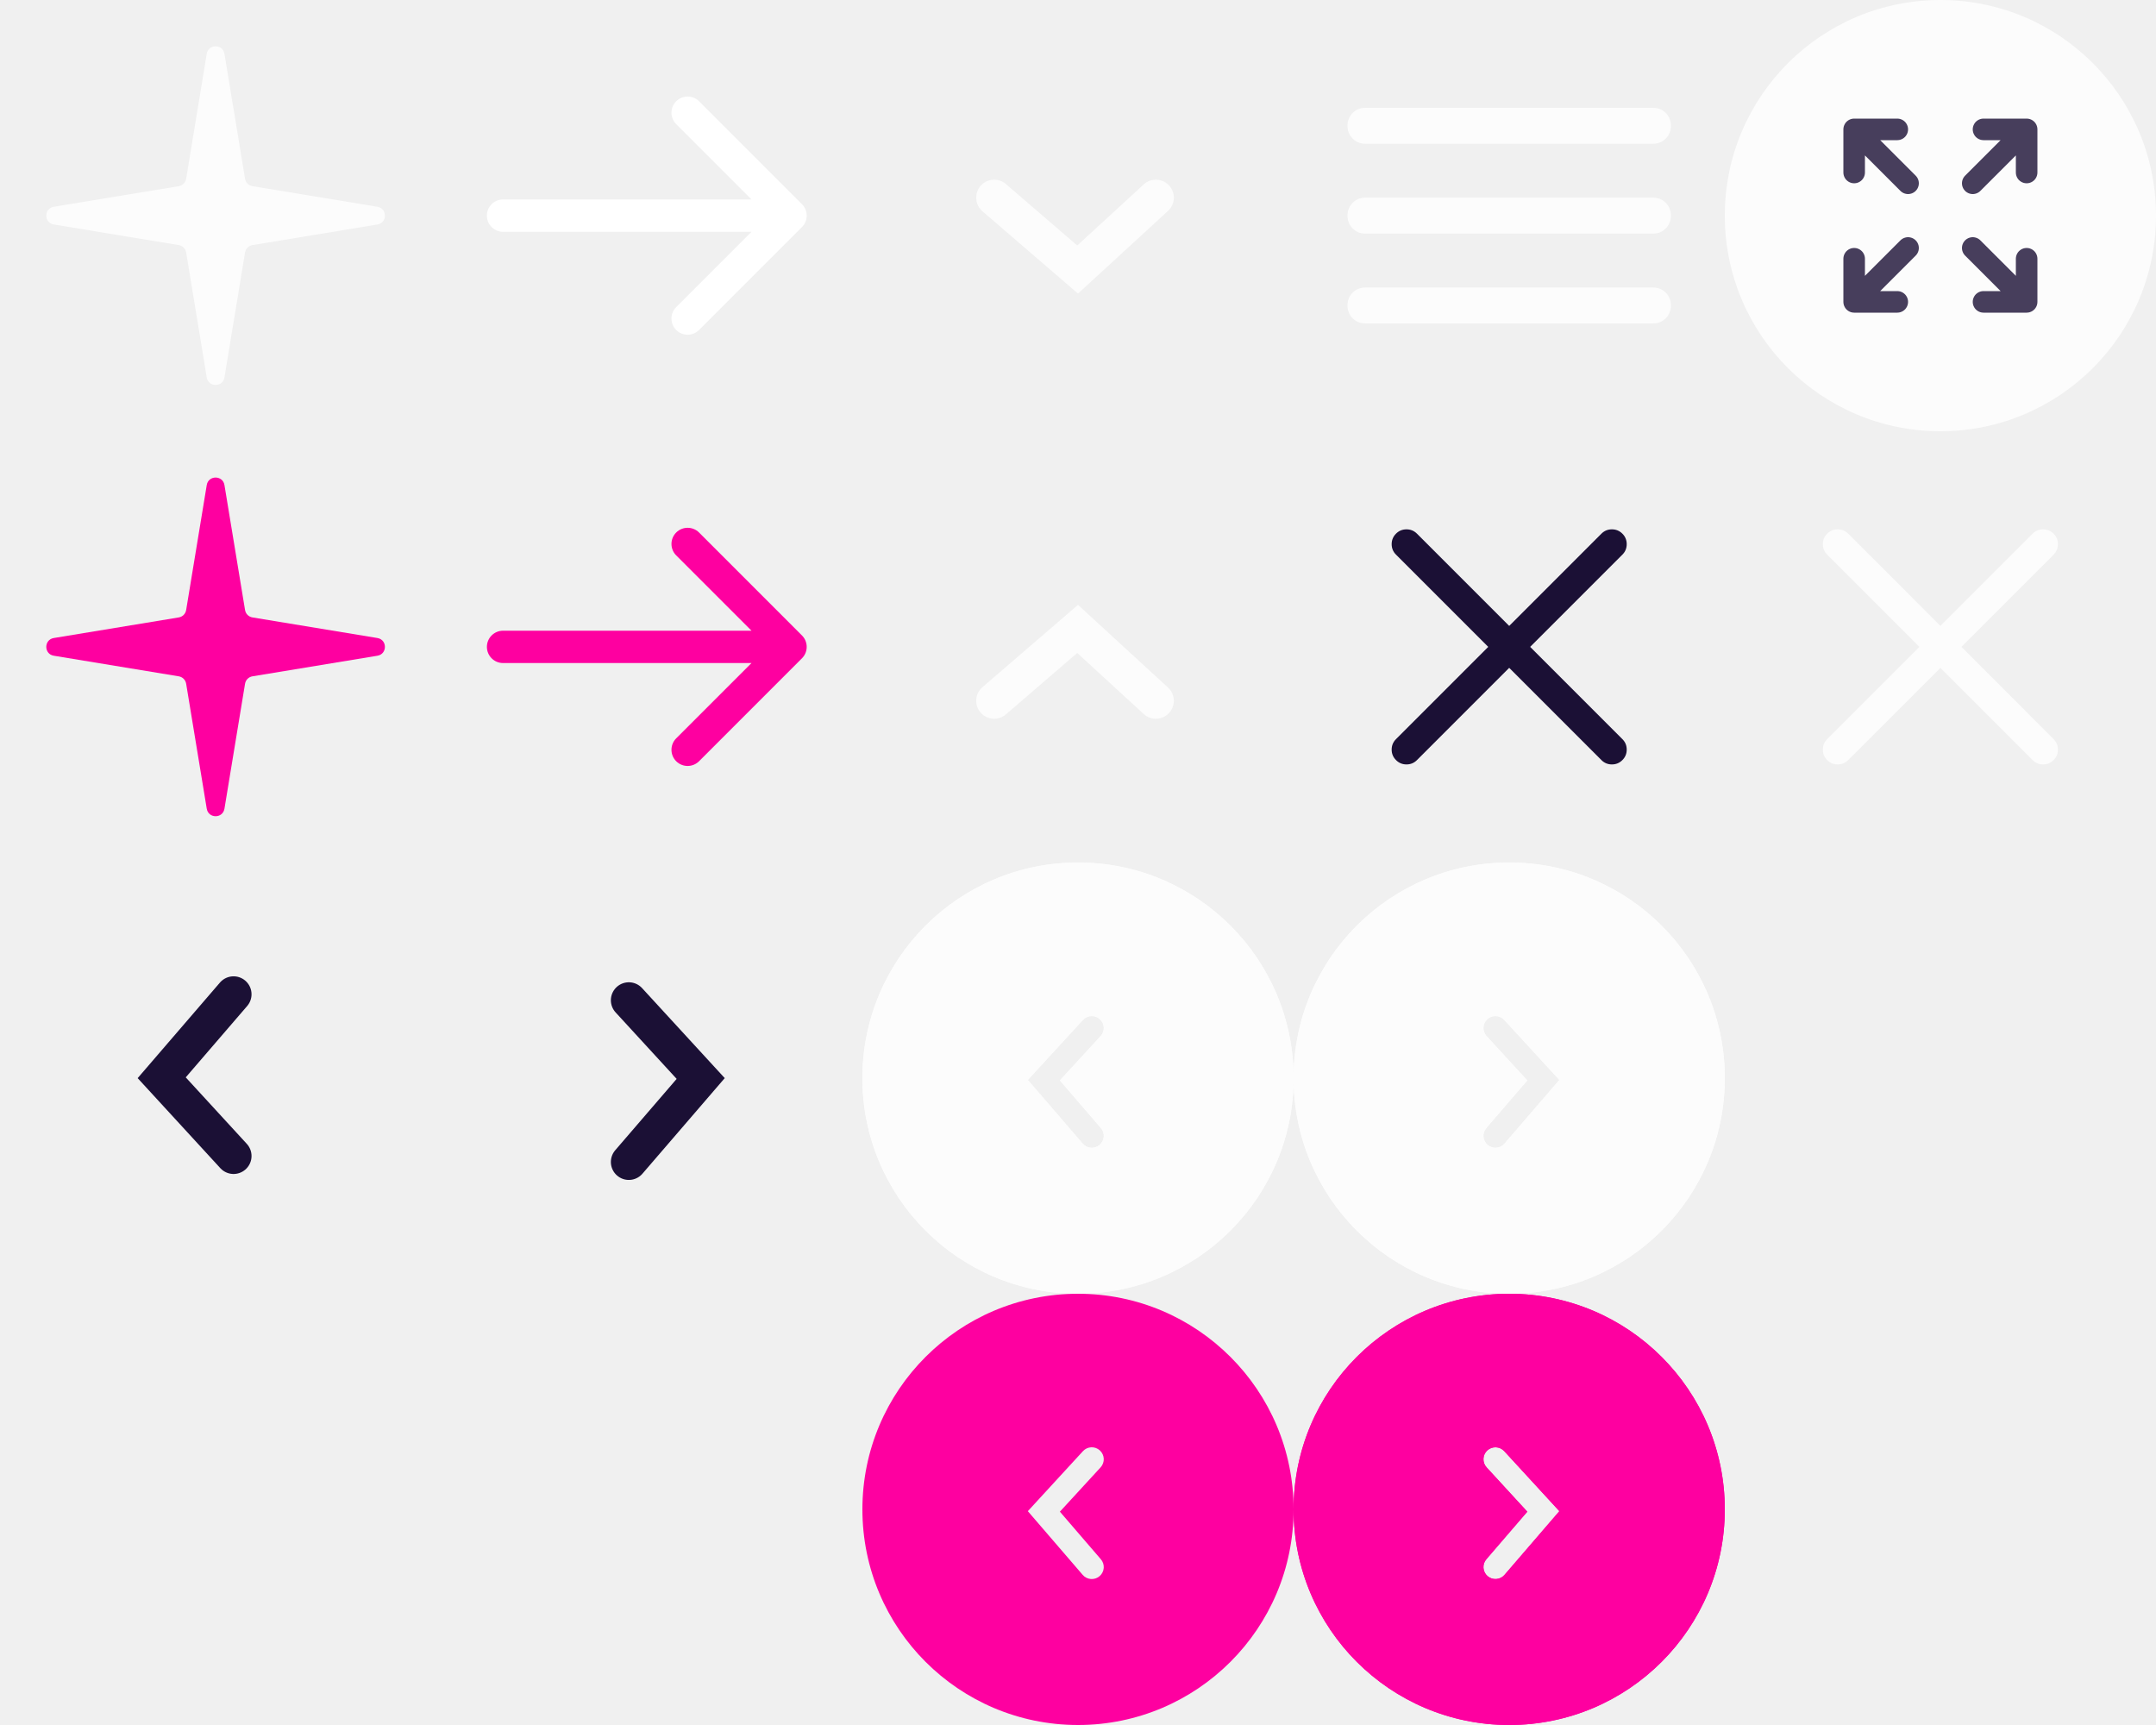
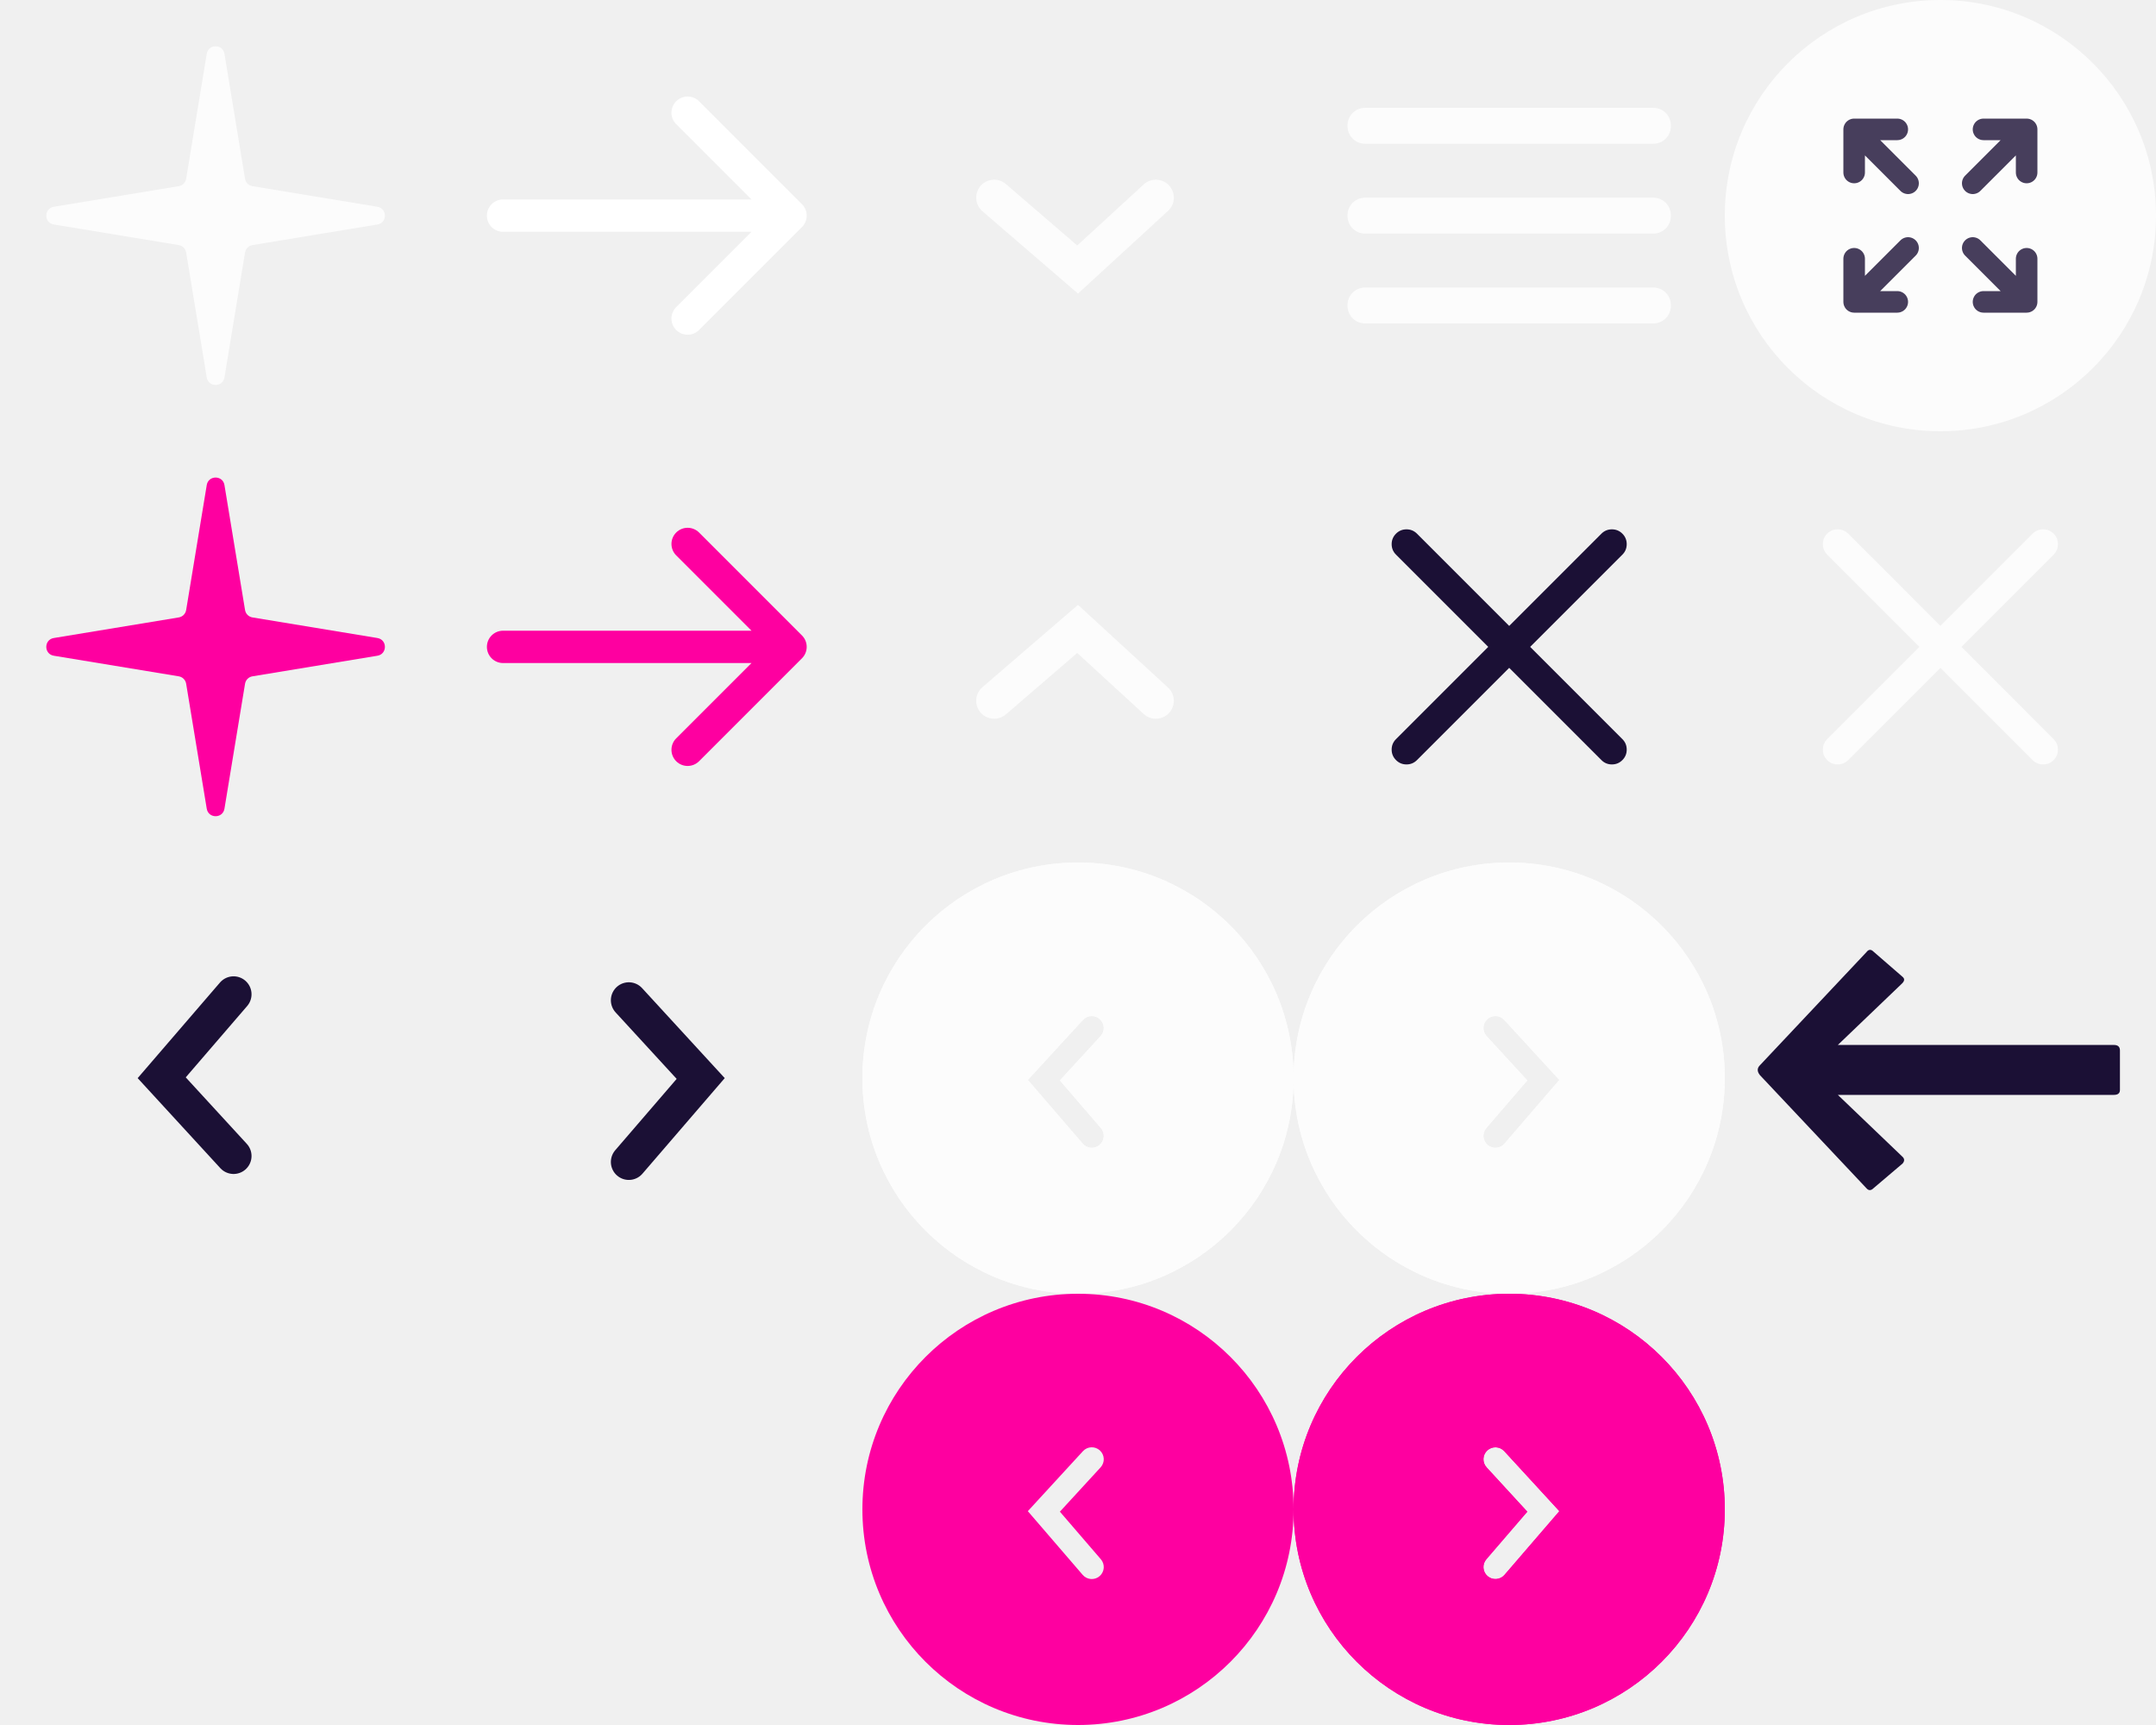
<svg xmlns="http://www.w3.org/2000/svg" width="120" height="96" viewBox="0 0 120 96" fill="none">
  <g clip-path="url(#clip0_4014_6997)">
    <path d="M11.507 2.995C11.599 2.437 12.401 2.437 12.493 2.995L13.639 9.949C13.674 10.161 13.839 10.326 14.051 10.361L21.005 11.507C21.563 11.599 21.563 12.401 21.005 12.493L14.051 13.639C13.839 13.674 13.674 13.839 13.639 14.051L12.493 21.005C12.401 21.563 11.599 21.563 11.507 21.005L10.361 14.051C10.326 13.839 10.161 13.674 9.949 13.639L2.995 12.493C2.437 12.401 2.437 11.599 2.995 11.507L9.949 10.361C10.161 10.326 10.326 10.161 10.361 9.949L11.507 2.995Z" fill="#FCFCFC" />
    <path d="M11.507 26.995C11.599 26.437 12.401 26.437 12.493 26.995L13.639 33.949C13.674 34.161 13.839 34.326 14.051 34.361L21.005 35.507C21.563 35.599 21.563 36.401 21.005 36.493L14.051 37.639C13.839 37.674 13.674 37.839 13.639 38.051L12.493 45.005C12.401 45.563 11.599 45.563 11.507 45.005L10.361 38.051C10.326 37.839 10.161 37.674 9.949 37.639L2.995 36.493C2.437 36.401 2.437 35.599 2.995 35.507L9.949 34.361C10.161 34.326 10.326 34.161 10.361 33.949L11.507 26.995Z" fill="#FE00A0" />
    <path d="M55.334 11L59.979 15L64.334 11" stroke="#FCFCFC" stroke-width="2" stroke-linecap="round" />
    <path d="M55.334 39L59.979 35L64.334 39" stroke="#FCFCFC" stroke-width="2" stroke-linecap="round" />
    <path d="M28 11.1C27.503 11.1 27.1 11.503 27.1 12C27.1 12.497 27.503 12.9 28 12.9V11.1ZM44.636 12.636C44.988 12.285 44.988 11.715 44.636 11.364L38.909 5.636C38.557 5.285 37.987 5.285 37.636 5.636C37.285 5.988 37.285 6.557 37.636 6.909L42.727 12L37.636 17.091C37.285 17.443 37.285 18.012 37.636 18.364C37.987 18.715 38.557 18.715 38.909 18.364L44.636 12.636ZM28 12.9H44V11.1H28V12.9Z" fill="white" />
    <path d="M28 35.1C27.503 35.1 27.1 35.503 27.1 36C27.1 36.497 27.503 36.9 28 36.9V35.1ZM44.636 36.636C44.988 36.285 44.988 35.715 44.636 35.364L38.909 29.636C38.557 29.285 37.987 29.285 37.636 29.636C37.285 29.988 37.285 30.557 37.636 30.909L42.727 36L37.636 41.091C37.285 41.443 37.285 42.013 37.636 42.364C37.987 42.715 38.557 42.715 38.909 42.364L44.636 36.636ZM28 36.9H44V35.1H28V36.9Z" fill="#FE00A0" />
    <mask id="mask0_4014_6997" style="mask-type:alpha" maskUnits="userSpaceOnUse" x="72" y="0" width="24" height="24">
      <rect x="72" width="24" height="24" fill="#D9D9D9" />
    </mask>
    <g mask="url(#mask0_4014_6997)">
      <path d="M76 18C75.717 18 75.479 17.904 75.287 17.712C75.096 17.521 75 17.283 75 17C75 16.717 75.096 16.479 75.287 16.288C75.479 16.096 75.717 16 76 16H92C92.283 16 92.521 16.096 92.713 16.288C92.904 16.479 93 16.717 93 17C93 17.283 92.904 17.521 92.713 17.712C92.521 17.904 92.283 18 92 18H76ZM76 13C75.717 13 75.479 12.904 75.287 12.713C75.096 12.521 75 12.283 75 12C75 11.717 75.096 11.479 75.287 11.287C75.479 11.096 75.717 11 76 11H92C92.283 11 92.521 11.096 92.713 11.287C92.904 11.479 93 11.717 93 12C93 12.283 92.904 12.521 92.713 12.713C92.521 12.904 92.283 13 92 13H76ZM76 8C75.717 8 75.479 7.904 75.287 7.713C75.096 7.521 75 7.283 75 7C75 6.717 75.096 6.479 75.287 6.287C75.479 6.096 75.717 6 76 6H92C92.283 6 92.521 6.096 92.713 6.287C92.904 6.479 93 6.717 93 7C93 7.283 92.904 7.521 92.713 7.713C92.521 7.904 92.283 8 92 8H76Z" fill="#FCFCFC" />
    </g>
    <rect x="96" width="24" height="24" rx="12" fill="#FCFCFC" />
    <path d="M105.6 7.2H103.2M103.2 7.2V9.6M103.2 7.2L106.2 10.2M110.4 7.2H112.8M112.8 7.2V9.6M112.8 7.2L109.8 10.2M105.6 16.8H103.2M103.2 16.8V14.4M103.2 16.8L106.2 13.8M110.4 16.8H112.8M112.8 16.8V14.4M112.8 16.8L109.8 13.8" stroke="#1B1035" stroke-opacity="0.8" stroke-width="1.2" stroke-linecap="round" stroke-linejoin="round" />
    <path d="M13 55.334L9 59.979L13 64.334" stroke="#1B1035" stroke-width="2" stroke-linecap="round" />
    <path d="M35 64.666L39 60.021L35 55.666" stroke="#1B1035" stroke-width="2" stroke-linecap="round" />
    <mask id="path-13-inside-1_4014_6997" fill="white">
      <path fill-rule="evenodd" clip-rule="evenodd" d="M60 48C53.373 48 48 53.373 48 60C48 66.627 53.373 72 60 72C66.627 72 72 66.627 72 60C72 53.373 66.627 48 60 48ZM61.272 62.776C61.513 63.055 61.481 63.476 61.202 63.716C60.923 63.956 60.502 63.925 60.262 63.646L57.595 60.549L57.208 60.1L57.609 59.663L60.276 56.76C60.525 56.489 60.947 56.471 61.218 56.72C61.489 56.969 61.507 57.391 61.258 57.662L58.992 60.128L61.272 62.776Z" />
    </mask>
    <path fill-rule="evenodd" clip-rule="evenodd" d="M60 48C53.373 48 48 53.373 48 60C48 66.627 53.373 72 60 72C66.627 72 72 66.627 72 60C72 53.373 66.627 48 60 48ZM61.272 62.776C61.513 63.055 61.481 63.476 61.202 63.716C60.923 63.956 60.502 63.925 60.262 63.646L57.595 60.549L57.208 60.1L57.609 59.663L60.276 56.76C60.525 56.489 60.947 56.471 61.218 56.72C61.489 56.969 61.507 57.391 61.258 57.662L58.992 60.128L61.272 62.776Z" fill="#FCFCFC" />
-     <path d="M61.272 62.776L62.409 61.797L62.409 61.797L61.272 62.776ZM60.262 63.646L61.399 62.667L61.399 62.667L60.262 63.646ZM57.595 60.549L56.459 61.528L56.459 61.528L57.595 60.549ZM57.208 60.1L56.104 59.085L55.201 60.067L56.072 61.078L57.208 60.1ZM57.609 59.663L56.505 58.648L56.505 58.648L57.609 59.663ZM60.276 56.76L61.381 57.774L61.381 57.774L60.276 56.76ZM61.218 56.72L60.203 57.824L60.203 57.824L61.218 56.72ZM61.258 57.662L60.153 56.647L60.153 56.647L61.258 57.662ZM58.992 60.128L57.888 59.114L56.985 60.096L57.856 61.107L58.992 60.128ZM49.5 60C49.5 54.201 54.201 49.5 60 49.5V46.5C52.544 46.5 46.5 52.544 46.5 60H49.5ZM60 70.5C54.201 70.5 49.5 65.799 49.5 60H46.5C46.5 67.456 52.544 73.5 60 73.5V70.5ZM70.5 60C70.5 65.799 65.799 70.5 60 70.5V73.5C67.456 73.5 73.5 67.456 73.5 60H70.5ZM60 49.5C65.799 49.5 70.5 54.201 70.5 60H73.5C73.5 52.544 67.456 46.5 60 46.5V49.5ZM62.181 64.853C63.088 64.072 63.19 62.704 62.409 61.797L60.136 63.754C59.835 63.406 59.875 62.88 60.223 62.579L62.181 64.853ZM59.125 64.624C59.906 65.531 61.274 65.633 62.181 64.853L60.223 62.579C60.572 62.279 61.098 62.318 61.399 62.667L59.125 64.624ZM56.459 61.528L59.125 64.624L61.399 62.667L58.732 59.57L56.459 61.528ZM56.072 61.078L56.459 61.528L58.732 59.57L58.345 59.121L56.072 61.078ZM56.505 58.648L56.104 59.085L58.313 61.114L58.714 60.678L56.505 58.648ZM59.171 55.745L56.505 58.648L58.714 60.678L61.381 57.774L59.171 55.745ZM62.233 55.615C61.352 54.806 59.981 54.864 59.171 55.745L61.381 57.774C61.069 58.113 60.542 58.136 60.203 57.824L62.233 55.615ZM62.363 58.676C63.172 57.795 63.114 56.424 62.233 55.615L60.203 57.824C59.864 57.513 59.842 56.986 60.153 56.647L62.363 58.676ZM60.097 61.143L62.363 58.676L60.153 56.647L57.888 59.114L60.097 61.143ZM62.409 61.797L60.129 59.149L57.856 61.107L60.136 63.754L62.409 61.797Z" fill="#FCFCFC" mask="url(#path-13-inside-1_4014_6997)" />
+     <path d="M61.272 62.776L62.409 61.797H62.409L61.272 62.776ZM60.262 63.646L61.399 62.667L61.399 62.667L60.262 63.646ZM57.595 60.549L56.459 61.528L56.459 61.528L57.595 60.549ZM57.208 60.1L56.104 59.085L55.201 60.067L56.072 61.078L57.208 60.1ZM57.609 59.663L56.505 58.648L57.609 59.663ZM60.276 56.76L61.381 57.774L60.276 56.76ZM61.218 56.72L60.203 57.824L60.203 57.824L61.218 56.72ZM61.258 57.662L60.153 56.647L60.153 56.647L61.258 57.662ZM58.992 60.128L57.888 59.114L56.985 60.096L57.856 61.107L58.992 60.128ZM49.5 60C49.5 54.201 54.201 49.5 60 49.5V46.5C52.544 46.5 46.5 52.544 46.5 60H49.5ZM60 70.5C54.201 70.5 49.5 65.799 49.5 60H46.5C46.5 67.456 52.544 73.5 60 73.5V70.5ZM70.5 60C70.5 65.799 65.799 70.5 60 70.5V73.5C67.456 73.5 73.5 67.456 73.5 60H70.5ZM60 49.5C65.799 49.5 70.5 54.201 70.5 60H73.5C73.5 52.544 67.456 46.5 60 46.5V49.5ZM62.181 64.853C63.088 64.072 63.19 62.704 62.409 61.797L60.136 63.754C59.835 63.406 59.875 62.88 60.223 62.579L62.181 64.853ZM59.125 64.624C59.906 65.531 61.274 65.633 62.181 64.853L60.223 62.579C60.572 62.279 61.098 62.318 61.399 62.667L59.125 64.624ZM56.459 61.528L59.125 64.624L61.399 62.667L58.732 59.57L56.459 61.528ZM56.072 61.078L56.459 61.528L58.732 59.57L58.345 59.121L56.072 61.078ZM56.505 58.648L56.104 59.085L58.313 61.114L58.714 60.678L56.505 58.648ZM59.171 55.745L56.505 58.648L58.714 60.678L61.381 57.774L59.171 55.745ZM62.233 55.615C61.352 54.806 59.981 54.864 59.171 55.745L61.381 57.774C61.069 58.113 60.542 58.136 60.203 57.824L62.233 55.615ZM62.363 58.676C63.172 57.795 63.114 56.424 62.233 55.615L60.203 57.824C59.864 57.513 59.842 56.986 60.153 56.647L62.363 58.676ZM60.097 61.143L62.363 58.676L60.153 56.647L57.888 59.114L60.097 61.143ZM62.409 61.797L60.129 59.149L57.856 61.107L60.136 63.754L62.409 61.797Z" fill="#FCFCFC" mask="url(#path-13-inside-1_4014_6997)" />
    <mask id="path-15-inside-2_4014_6997" fill="white">
      <path fill-rule="evenodd" clip-rule="evenodd" d="M84 48C77.373 48 72 53.373 72 60C72 66.627 77.373 72 84 72C90.627 72 96 66.627 96 60C96 53.373 90.627 48 84 48ZM82.728 62.776C82.487 63.055 82.519 63.476 82.798 63.716C83.077 63.956 83.498 63.925 83.738 63.646L86.405 60.549L86.792 60.1L86.391 59.663L83.724 56.76C83.475 56.489 83.053 56.471 82.782 56.72C82.511 56.969 82.493 57.391 82.742 57.662L85.007 60.128L82.728 62.776Z" />
    </mask>
    <path fill-rule="evenodd" clip-rule="evenodd" d="M84 48C77.373 48 72 53.373 72 60C72 66.627 77.373 72 84 72C90.627 72 96 66.627 96 60C96 53.373 90.627 48 84 48ZM82.728 62.776C82.487 63.055 82.519 63.476 82.798 63.716C83.077 63.956 83.498 63.925 83.738 63.646L86.405 60.549L86.792 60.1L86.391 59.663L83.724 56.76C83.475 56.489 83.053 56.471 82.782 56.72C82.511 56.969 82.493 57.391 82.742 57.662L85.007 60.128L82.728 62.776Z" fill="#FCFCFC" />
-     <path d="M82.728 62.776L81.591 61.797L81.591 61.797L82.728 62.776ZM83.738 63.646L82.601 62.667L82.601 62.667L83.738 63.646ZM86.405 60.549L87.541 61.528L87.541 61.528L86.405 60.549ZM86.792 60.1L87.928 61.078L88.799 60.067L87.896 59.085L86.792 60.1ZM86.391 59.663L87.495 58.648L87.495 58.648L86.391 59.663ZM83.724 56.76L82.619 57.774L82.619 57.774L83.724 56.76ZM82.782 56.72L83.797 57.824L83.797 57.824L82.782 56.72ZM82.742 57.662L83.847 56.647L83.847 56.647L82.742 57.662ZM85.007 60.128L86.144 61.107L87.015 60.096L86.112 59.114L85.007 60.128ZM73.5 60C73.5 54.201 78.201 49.5 84 49.5V46.5C76.544 46.5 70.5 52.544 70.5 60H73.5ZM84 70.5C78.201 70.5 73.5 65.799 73.5 60H70.5C70.5 67.456 76.544 73.5 84 73.5V70.5ZM94.5 60C94.5 65.799 89.799 70.5 84 70.5V73.5C91.456 73.5 97.5 67.456 97.5 60H94.5ZM84 49.5C89.799 49.5 94.5 54.201 94.5 60H97.5C97.5 52.544 91.456 46.5 84 46.5V49.5ZM83.777 62.579C84.125 62.88 84.165 63.406 83.864 63.754L81.591 61.797C80.81 62.704 80.912 64.072 81.819 64.853L83.777 62.579ZM82.601 62.667C82.902 62.318 83.428 62.279 83.777 62.579L81.819 64.853C82.726 65.633 84.094 65.531 84.875 64.624L82.601 62.667ZM85.268 59.57L82.601 62.667L84.875 64.624L87.541 61.528L85.268 59.57ZM85.655 59.121L85.268 59.57L87.541 61.528L87.928 61.078L85.655 59.121ZM85.286 60.678L85.687 61.114L87.896 59.085L87.495 58.648L85.286 60.678ZM82.619 57.774L85.286 60.678L87.495 58.648L84.829 55.745L82.619 57.774ZM83.797 57.824C83.458 58.136 82.93 58.113 82.619 57.774L84.829 55.745C84.019 54.864 82.648 54.806 81.767 55.615L83.797 57.824ZM83.847 56.647C84.158 56.986 84.136 57.513 83.797 57.824L81.767 55.615C80.886 56.424 80.828 57.795 81.637 58.676L83.847 56.647ZM86.112 59.114L83.847 56.647L81.637 58.676L83.903 61.143L86.112 59.114ZM83.864 63.754L86.144 61.107L83.871 59.149L81.591 61.797L83.864 63.754Z" fill="#FCFCFC" mask="url(#path-15-inside-2_4014_6997)" />
+     <path d="M82.728 62.776L81.591 61.797H81.591L82.728 62.776ZM83.738 63.646L82.601 62.667L82.601 62.667L83.738 63.646ZM86.405 60.549L87.541 61.528L87.541 61.528L86.405 60.549ZM86.792 60.1L87.928 61.078L88.799 60.067L87.896 59.085L86.792 60.1ZM86.391 59.663L87.495 58.648L86.391 59.663ZM83.724 56.76L82.619 57.774L83.724 56.76ZM82.782 56.72L83.797 57.824L83.797 57.824L82.782 56.72ZM82.742 57.662L83.847 56.647L83.847 56.647L82.742 57.662ZM85.007 60.128L86.144 61.107L87.015 60.096L86.112 59.114L85.007 60.128ZM73.5 60C73.5 54.201 78.201 49.5 84 49.5V46.5C76.544 46.5 70.5 52.544 70.5 60H73.5ZM84 70.5C78.201 70.5 73.5 65.799 73.5 60H70.5C70.5 67.456 76.544 73.5 84 73.5V70.5ZM94.5 60C94.5 65.799 89.799 70.5 84 70.5V73.5C91.456 73.5 97.5 67.456 97.5 60H94.5ZM84 49.5C89.799 49.5 94.5 54.201 94.5 60H97.5C97.5 52.544 91.456 46.5 84 46.5V49.5ZM83.777 62.579C84.125 62.88 84.165 63.406 83.864 63.754L81.591 61.797C80.81 62.704 80.912 64.072 81.819 64.853L83.777 62.579ZM82.601 62.667C82.902 62.318 83.428 62.279 83.777 62.579L81.819 64.853C82.726 65.633 84.094 65.531 84.875 64.624L82.601 62.667ZM85.268 59.57L82.601 62.667L84.875 64.624L87.541 61.528L85.268 59.57ZM85.655 59.121L85.268 59.57L87.541 61.528L87.928 61.078L85.655 59.121ZM85.286 60.678L85.687 61.114L87.896 59.085L87.495 58.648L85.286 60.678ZM82.619 57.774L85.286 60.678L87.495 58.648L84.829 55.745L82.619 57.774ZM83.797 57.824C83.458 58.136 82.93 58.113 82.619 57.774L84.829 55.745C84.019 54.864 82.648 54.806 81.767 55.615L83.797 57.824ZM83.847 56.647C84.158 56.986 84.136 57.513 83.797 57.824L81.767 55.615C80.886 56.424 80.828 57.795 81.637 58.676L83.847 56.647ZM86.112 59.114L83.847 56.647L81.637 58.676L83.903 61.143L86.112 59.114ZM83.864 63.754L86.144 61.107L83.871 59.149L81.591 61.797L83.864 63.754Z" fill="#FCFCFC" mask="url(#path-15-inside-2_4014_6997)" />
    <mask id="mask1_4014_6997" style="mask-type:alpha" maskUnits="userSpaceOnUse" x="72" y="24" width="24" height="24">
      <rect x="72" y="24" width="24" height="24" fill="#D9D9D9" />
    </mask>
    <g mask="url(#mask1_4014_6997)">
      <path d="M84 37.167L78.867 42.3C78.705 42.462 78.511 42.542 78.283 42.542C78.055 42.542 77.861 42.462 77.7 42.3C77.539 42.139 77.458 41.945 77.458 41.717C77.458 41.489 77.539 41.295 77.7 41.134L82.833 36L77.7 30.867C77.539 30.706 77.458 30.511 77.458 30.284C77.458 30.056 77.539 29.861 77.7 29.7C77.861 29.539 78.055 29.459 78.283 29.459C78.511 29.459 78.705 29.539 78.867 29.7L84 34.834L89.133 29.7C89.294 29.539 89.489 29.459 89.716 29.459C89.944 29.459 90.139 29.539 90.3 29.7C90.461 29.861 90.541 30.056 90.541 30.284C90.541 30.511 90.461 30.706 90.3 30.867L85.166 36L90.3 41.134C90.461 41.295 90.541 41.489 90.541 41.717C90.541 41.945 90.461 42.139 90.3 42.3C90.139 42.462 89.944 42.542 89.716 42.542C89.489 42.542 89.294 42.462 89.133 42.3L84 37.167Z" fill="#1B1035" />
    </g>
    <mask id="mask2_4014_6997" style="mask-type:alpha" maskUnits="userSpaceOnUse" x="96" y="24" width="24" height="24">
      <rect x="96" y="24" width="24" height="24" fill="#D9D9D9" />
    </mask>
    <g mask="url(#mask2_4014_6997)">
      <path d="M108 37.167L102.867 42.3C102.705 42.462 102.511 42.542 102.283 42.542C102.055 42.542 101.861 42.462 101.7 42.3C101.539 42.139 101.458 41.945 101.458 41.717C101.458 41.489 101.539 41.295 101.7 41.134L106.833 36L101.7 30.867C101.539 30.706 101.458 30.511 101.458 30.284C101.458 30.056 101.539 29.861 101.7 29.7C101.861 29.539 102.055 29.459 102.283 29.459C102.511 29.459 102.705 29.539 102.867 29.7L108 34.834L113.133 29.7C113.294 29.539 113.489 29.459 113.717 29.459C113.944 29.459 114.139 29.539 114.3 29.7C114.461 29.861 114.542 30.056 114.542 30.284C114.542 30.511 114.461 30.706 114.3 30.867L109.167 36L114.3 41.134C114.461 41.295 114.542 41.489 114.542 41.717C114.542 41.945 114.461 42.139 114.3 42.3C114.139 42.462 113.944 42.542 113.717 42.542C113.489 42.542 113.294 42.462 113.133 42.3L108 37.167Z" fill="#FCFCFC" />
    </g>
    <path fill-rule="evenodd" clip-rule="evenodd" d="M60 72C53.373 72 48 77.373 48 84C48 90.627 53.373 96 60 96C66.627 96 72 90.627 72 84C72 77.373 66.627 72 60 72ZM61.272 86.776C61.513 87.055 61.481 87.476 61.202 87.716C60.923 87.956 60.502 87.925 60.262 87.646L57.595 84.549L57.208 84.1L57.609 83.663L60.276 80.76C60.525 80.489 60.947 80.471 61.218 80.72C61.489 80.969 61.507 81.391 61.258 81.662L58.992 84.128L61.272 86.776Z" fill="#FE00A0" />
    <mask id="path-22-inside-3_4014_6997" fill="white">
      <path fill-rule="evenodd" clip-rule="evenodd" d="M84 72C77.373 72 72 77.373 72 84C72 90.627 77.373 96 84 96C90.627 96 96 90.627 96 84C96 77.373 90.627 72 84 72ZM82.728 86.776C82.487 87.055 82.519 87.476 82.798 87.716C83.077 87.956 83.498 87.925 83.738 87.646L86.405 84.549L86.792 84.1L86.391 83.663L83.724 80.76C83.475 80.489 83.053 80.471 82.782 80.72C82.511 80.969 82.493 81.391 82.742 81.662L85.007 84.128L82.728 86.776Z" />
    </mask>
    <path fill-rule="evenodd" clip-rule="evenodd" d="M84 72C77.373 72 72 77.373 72 84C72 90.627 77.373 96 84 96C90.627 96 96 90.627 96 84C96 77.373 90.627 72 84 72ZM82.728 86.776C82.487 87.055 82.519 87.476 82.798 87.716C83.077 87.956 83.498 87.925 83.738 87.646L86.405 84.549L86.792 84.1L86.391 83.663L83.724 80.76C83.475 80.489 83.053 80.471 82.782 80.72C82.511 80.969 82.493 81.391 82.742 81.662L85.007 84.128L82.728 86.776Z" fill="#FE00A0" />
-     <path d="M82.728 86.776L81.591 85.797L81.591 85.797L82.728 86.776ZM83.738 87.646L82.601 86.667L82.601 86.667L83.738 87.646ZM86.405 84.549L87.541 85.528L87.541 85.528L86.405 84.549ZM86.792 84.1L87.928 85.078L88.799 84.067L87.896 83.085L86.792 84.1ZM86.391 83.663L87.495 82.648L87.495 82.648L86.391 83.663ZM83.724 80.76L82.619 81.774L82.619 81.774L83.724 80.76ZM82.782 80.72L83.797 81.824L83.797 81.824L82.782 80.72ZM82.742 81.662L83.847 80.647L83.847 80.647L82.742 81.662ZM85.007 84.128L86.144 85.107L87.015 84.096L86.112 83.114L85.007 84.128ZM73.5 84C73.5 78.201 78.201 73.5 84 73.5V70.5C76.544 70.5 70.5 76.544 70.5 84H73.5ZM84 94.5C78.201 94.5 73.5 89.799 73.5 84H70.5C70.5 91.456 76.544 97.5 84 97.5V94.5ZM94.5 84C94.5 89.799 89.799 94.5 84 94.5V97.5C91.456 97.5 97.5 91.456 97.5 84H94.5ZM84 73.5C89.799 73.5 94.5 78.201 94.5 84H97.5C97.5 76.544 91.456 70.5 84 70.5V73.5ZM83.777 86.579C84.125 86.879 84.165 87.406 83.864 87.754L81.591 85.797C80.81 86.704 80.912 88.072 81.819 88.853L83.777 86.579ZM82.601 86.667C82.902 86.318 83.428 86.279 83.777 86.579L81.819 88.853C82.726 89.633 84.094 89.531 84.875 88.624L82.601 86.667ZM85.268 83.57L82.601 86.667L84.875 88.624L87.541 85.528L85.268 83.57ZM85.655 83.121L85.268 83.57L87.541 85.528L87.928 85.078L85.655 83.121ZM85.286 84.678L85.687 85.114L87.896 83.085L87.495 82.648L85.286 84.678ZM82.619 81.774L85.286 84.678L87.495 82.648L84.829 79.745L82.619 81.774ZM83.797 81.824C83.458 82.136 82.93 82.113 82.619 81.774L84.829 79.745C84.019 78.864 82.648 78.805 81.767 79.615L83.797 81.824ZM83.847 80.647C84.158 80.986 84.136 81.513 83.797 81.824L81.767 79.615C80.886 80.424 80.828 81.795 81.637 82.676L83.847 80.647ZM86.112 83.114L83.847 80.647L81.637 82.676L83.903 85.143L86.112 83.114ZM83.864 87.754L86.144 85.107L83.871 83.149L81.591 85.797L83.864 87.754Z" fill="#FE00A0" mask="url(#path-22-inside-3_4014_6997)" />
+     <path d="M82.728 86.776L81.591 85.797H81.591L82.728 86.776ZM83.738 87.646L82.601 86.667L82.601 86.667L83.738 87.646ZM86.405 84.549L87.541 85.528L87.541 85.528L86.405 84.549ZM86.792 84.1L87.928 85.078L88.799 84.067L87.896 83.085L86.792 84.1ZM86.391 83.663L87.495 82.648L86.391 83.663ZM83.724 80.76L82.619 81.774L83.724 80.76ZM82.782 80.72L83.797 81.824L83.797 81.824L82.782 80.72ZM82.742 81.662L83.847 80.647L83.847 80.647L82.742 81.662ZM85.007 84.128L86.144 85.107L87.015 84.096L86.112 83.114L85.007 84.128ZM73.5 84C73.5 78.201 78.201 73.5 84 73.5V70.5C76.544 70.5 70.5 76.544 70.5 84H73.5ZM84 94.5C78.201 94.5 73.5 89.799 73.5 84H70.5C70.5 91.456 76.544 97.5 84 97.5V94.5ZM94.5 84C94.5 89.799 89.799 94.5 84 94.5V97.5C91.456 97.5 97.5 91.456 97.5 84H94.5ZM84 73.5C89.799 73.5 94.5 78.201 94.5 84H97.5C97.5 76.544 91.456 70.5 84 70.5V73.5ZM83.777 86.579C84.125 86.879 84.165 87.406 83.864 87.754L81.591 85.797C80.81 86.704 80.912 88.072 81.819 88.853L83.777 86.579ZM82.601 86.667C82.902 86.318 83.428 86.279 83.777 86.579L81.819 88.853C82.726 89.633 84.094 89.531 84.875 88.624L82.601 86.667ZM85.268 83.57L82.601 86.667L84.875 88.624L87.541 85.528L85.268 83.57ZM85.655 83.121L85.268 83.57L87.541 85.528L87.928 85.078L85.655 83.121ZM85.286 84.678L85.687 85.114L87.896 83.085L87.495 82.648L85.286 84.678ZM82.619 81.774L85.286 84.678L87.495 82.648L84.829 79.745L82.619 81.774ZM83.797 81.824C83.458 82.136 82.93 82.113 82.619 81.774L84.829 79.745C84.019 78.864 82.648 78.805 81.767 79.615L83.797 81.824ZM83.847 80.647C84.158 80.986 84.136 81.513 83.797 81.824L81.767 79.615C80.886 80.424 80.828 81.795 81.637 82.676L83.847 80.647ZM86.112 83.114L83.847 80.647L81.637 82.676L83.903 85.143L86.112 83.114ZM83.864 87.754L86.144 85.107L83.871 83.149L81.591 85.797L83.864 87.754Z" fill="#FE00A0" mask="url(#path-22-inside-3_4014_6997)" />
+     <g clip-path="url(#clip1_4014_6997)">
+       <path d="M117.993 60.658C117.993 60.842 117.881 60.933 117.657 60.933H102.292L105.866 64.354C106.009 64.476 106.019 64.609 105.897 64.751L104.278 66.126C104.135 66.268 104.003 66.268 103.881 66.126L97.955 59.834C97.792 59.63 97.792 59.447 97.955 59.284L103.881 52.991C104.003 52.828 104.135 52.818 104.278 52.961L105.897 54.366C106.019 54.468 106.009 54.59 105.866 54.732L102.292 58.154H117.657C117.881 58.154 117.993 58.255 117.993 58.459V60.658Z" fill="#1B1035" />
+     </g>
  </g>
  <defs>
    <clipPath id="clip0_4014_6997">
      <rect width="120" height="96" fill="white" />
    </clipPath>
+     <clipPath id="clip1_4014_6997">
+       <rect width="24" height="24" fill="white" transform="translate(96 48)" />
+     </clipPath>
  </defs>
</svg>
